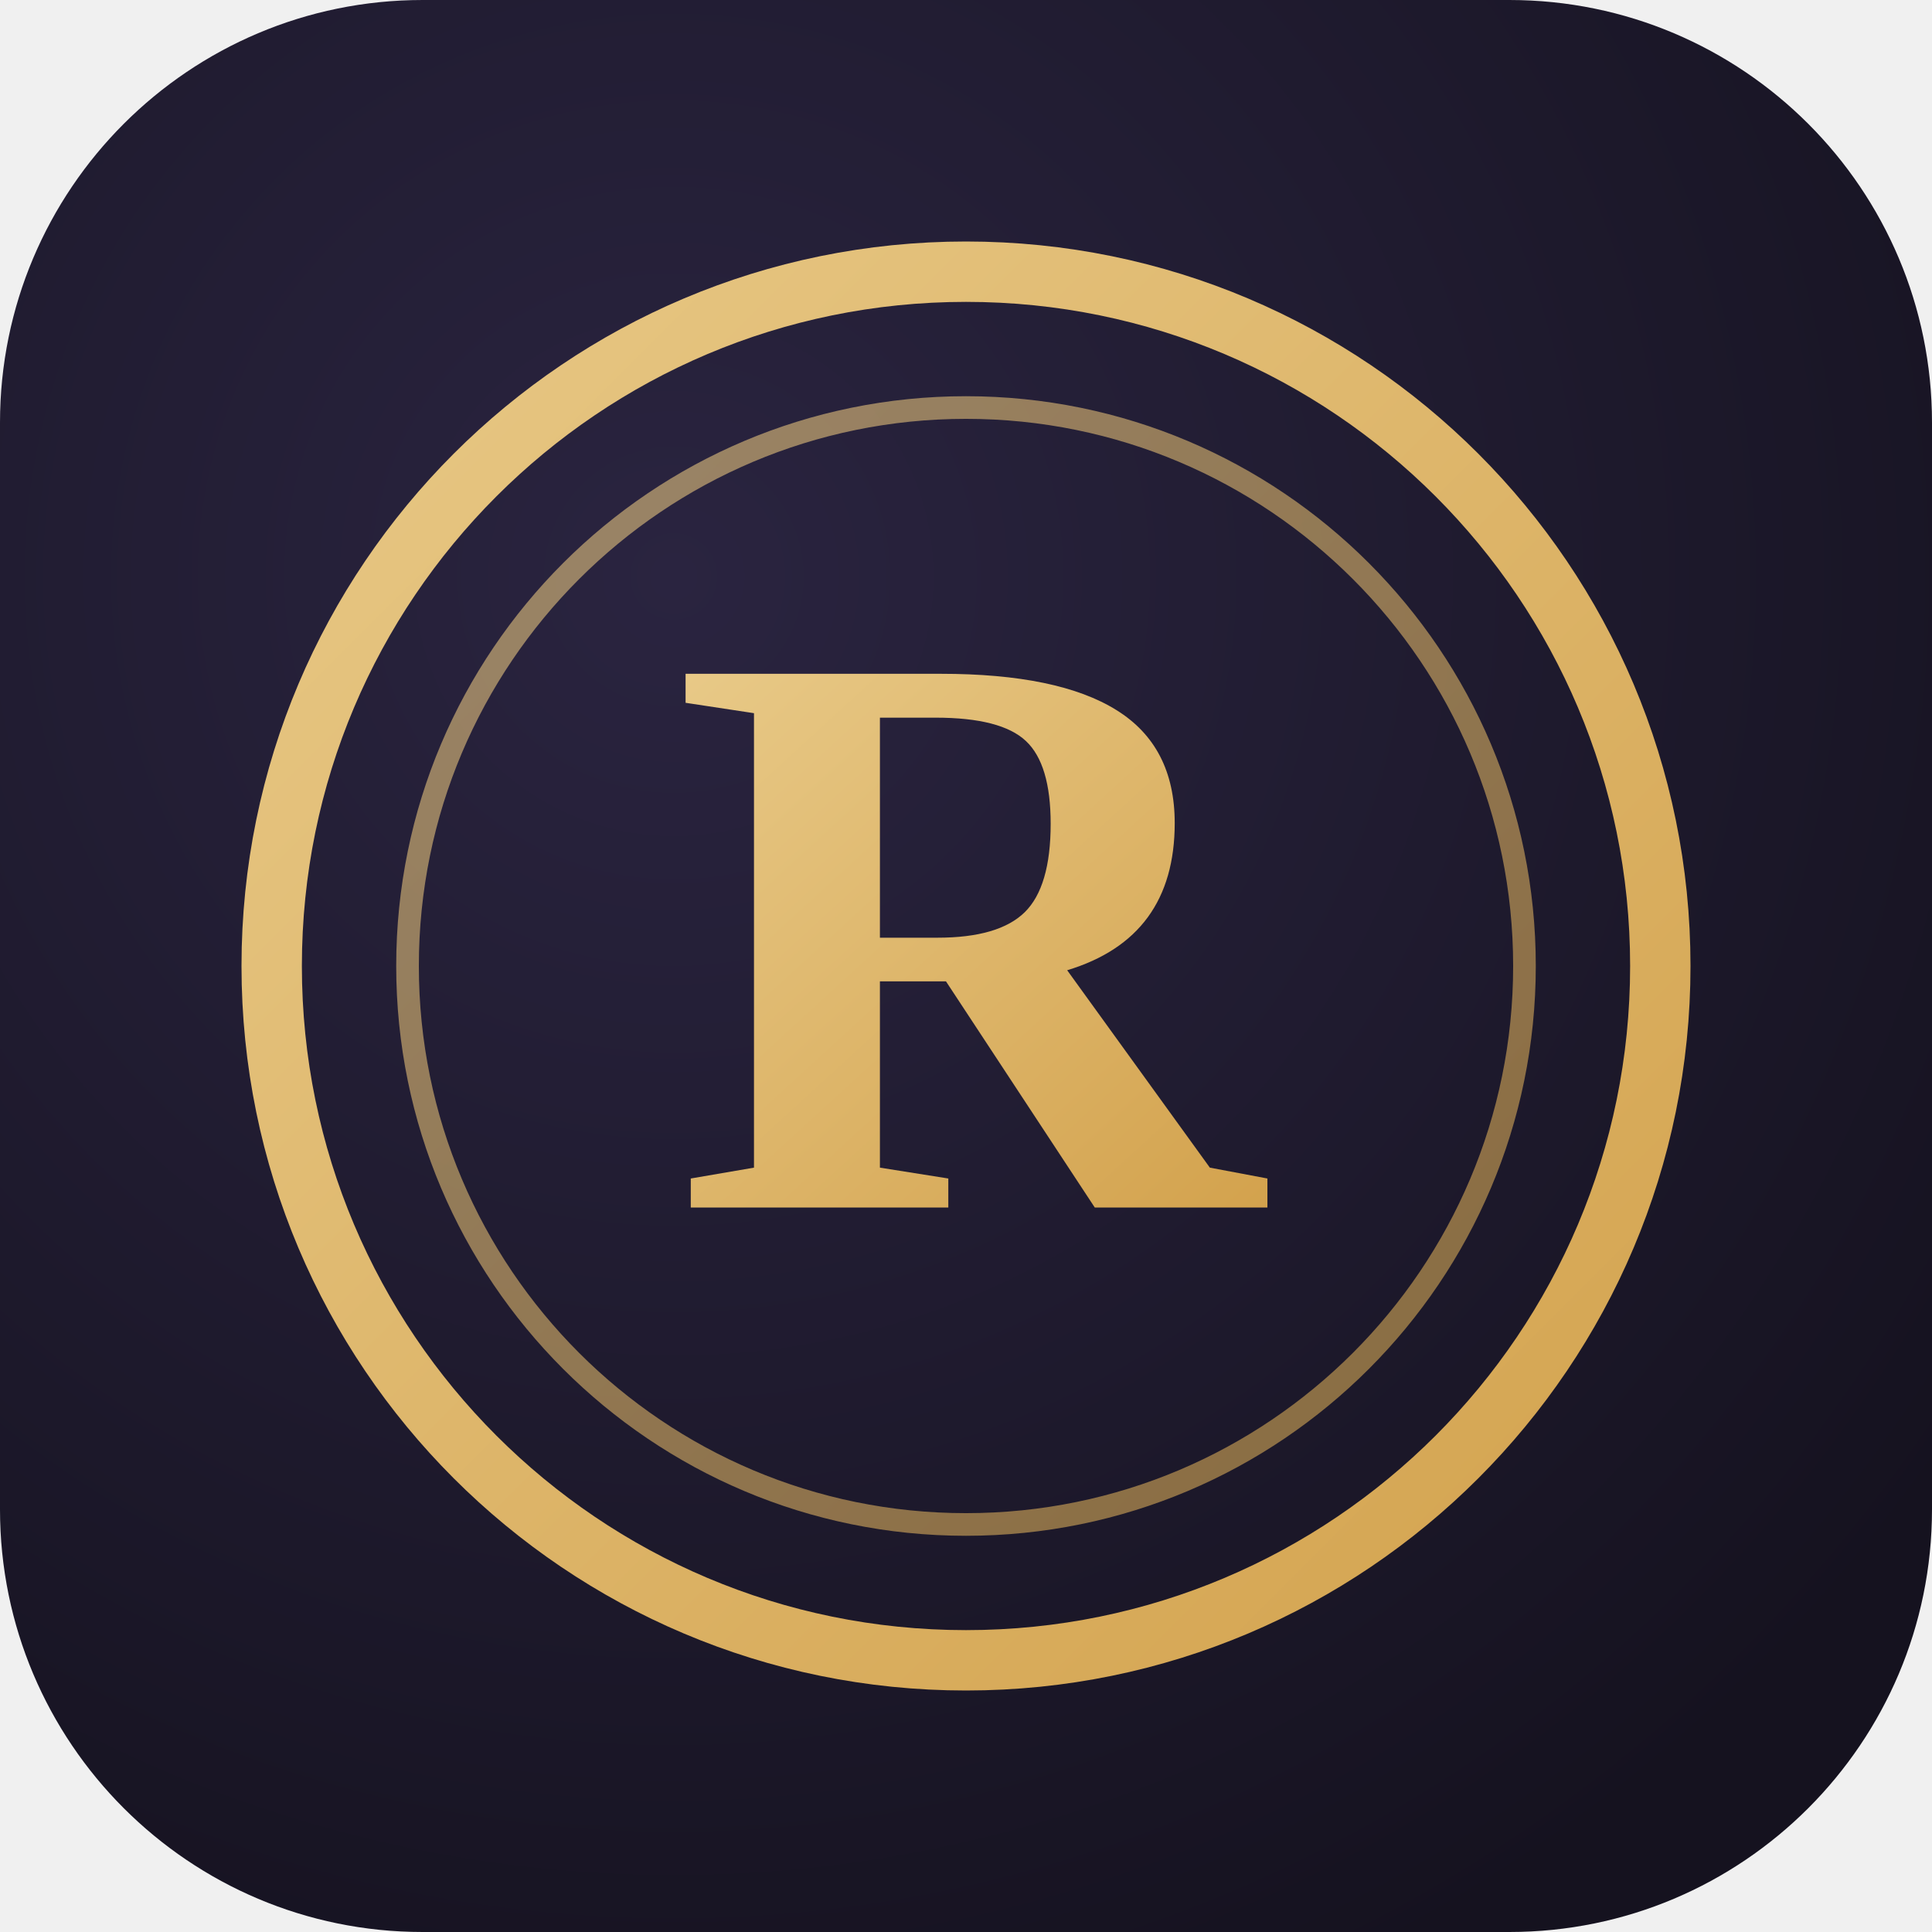
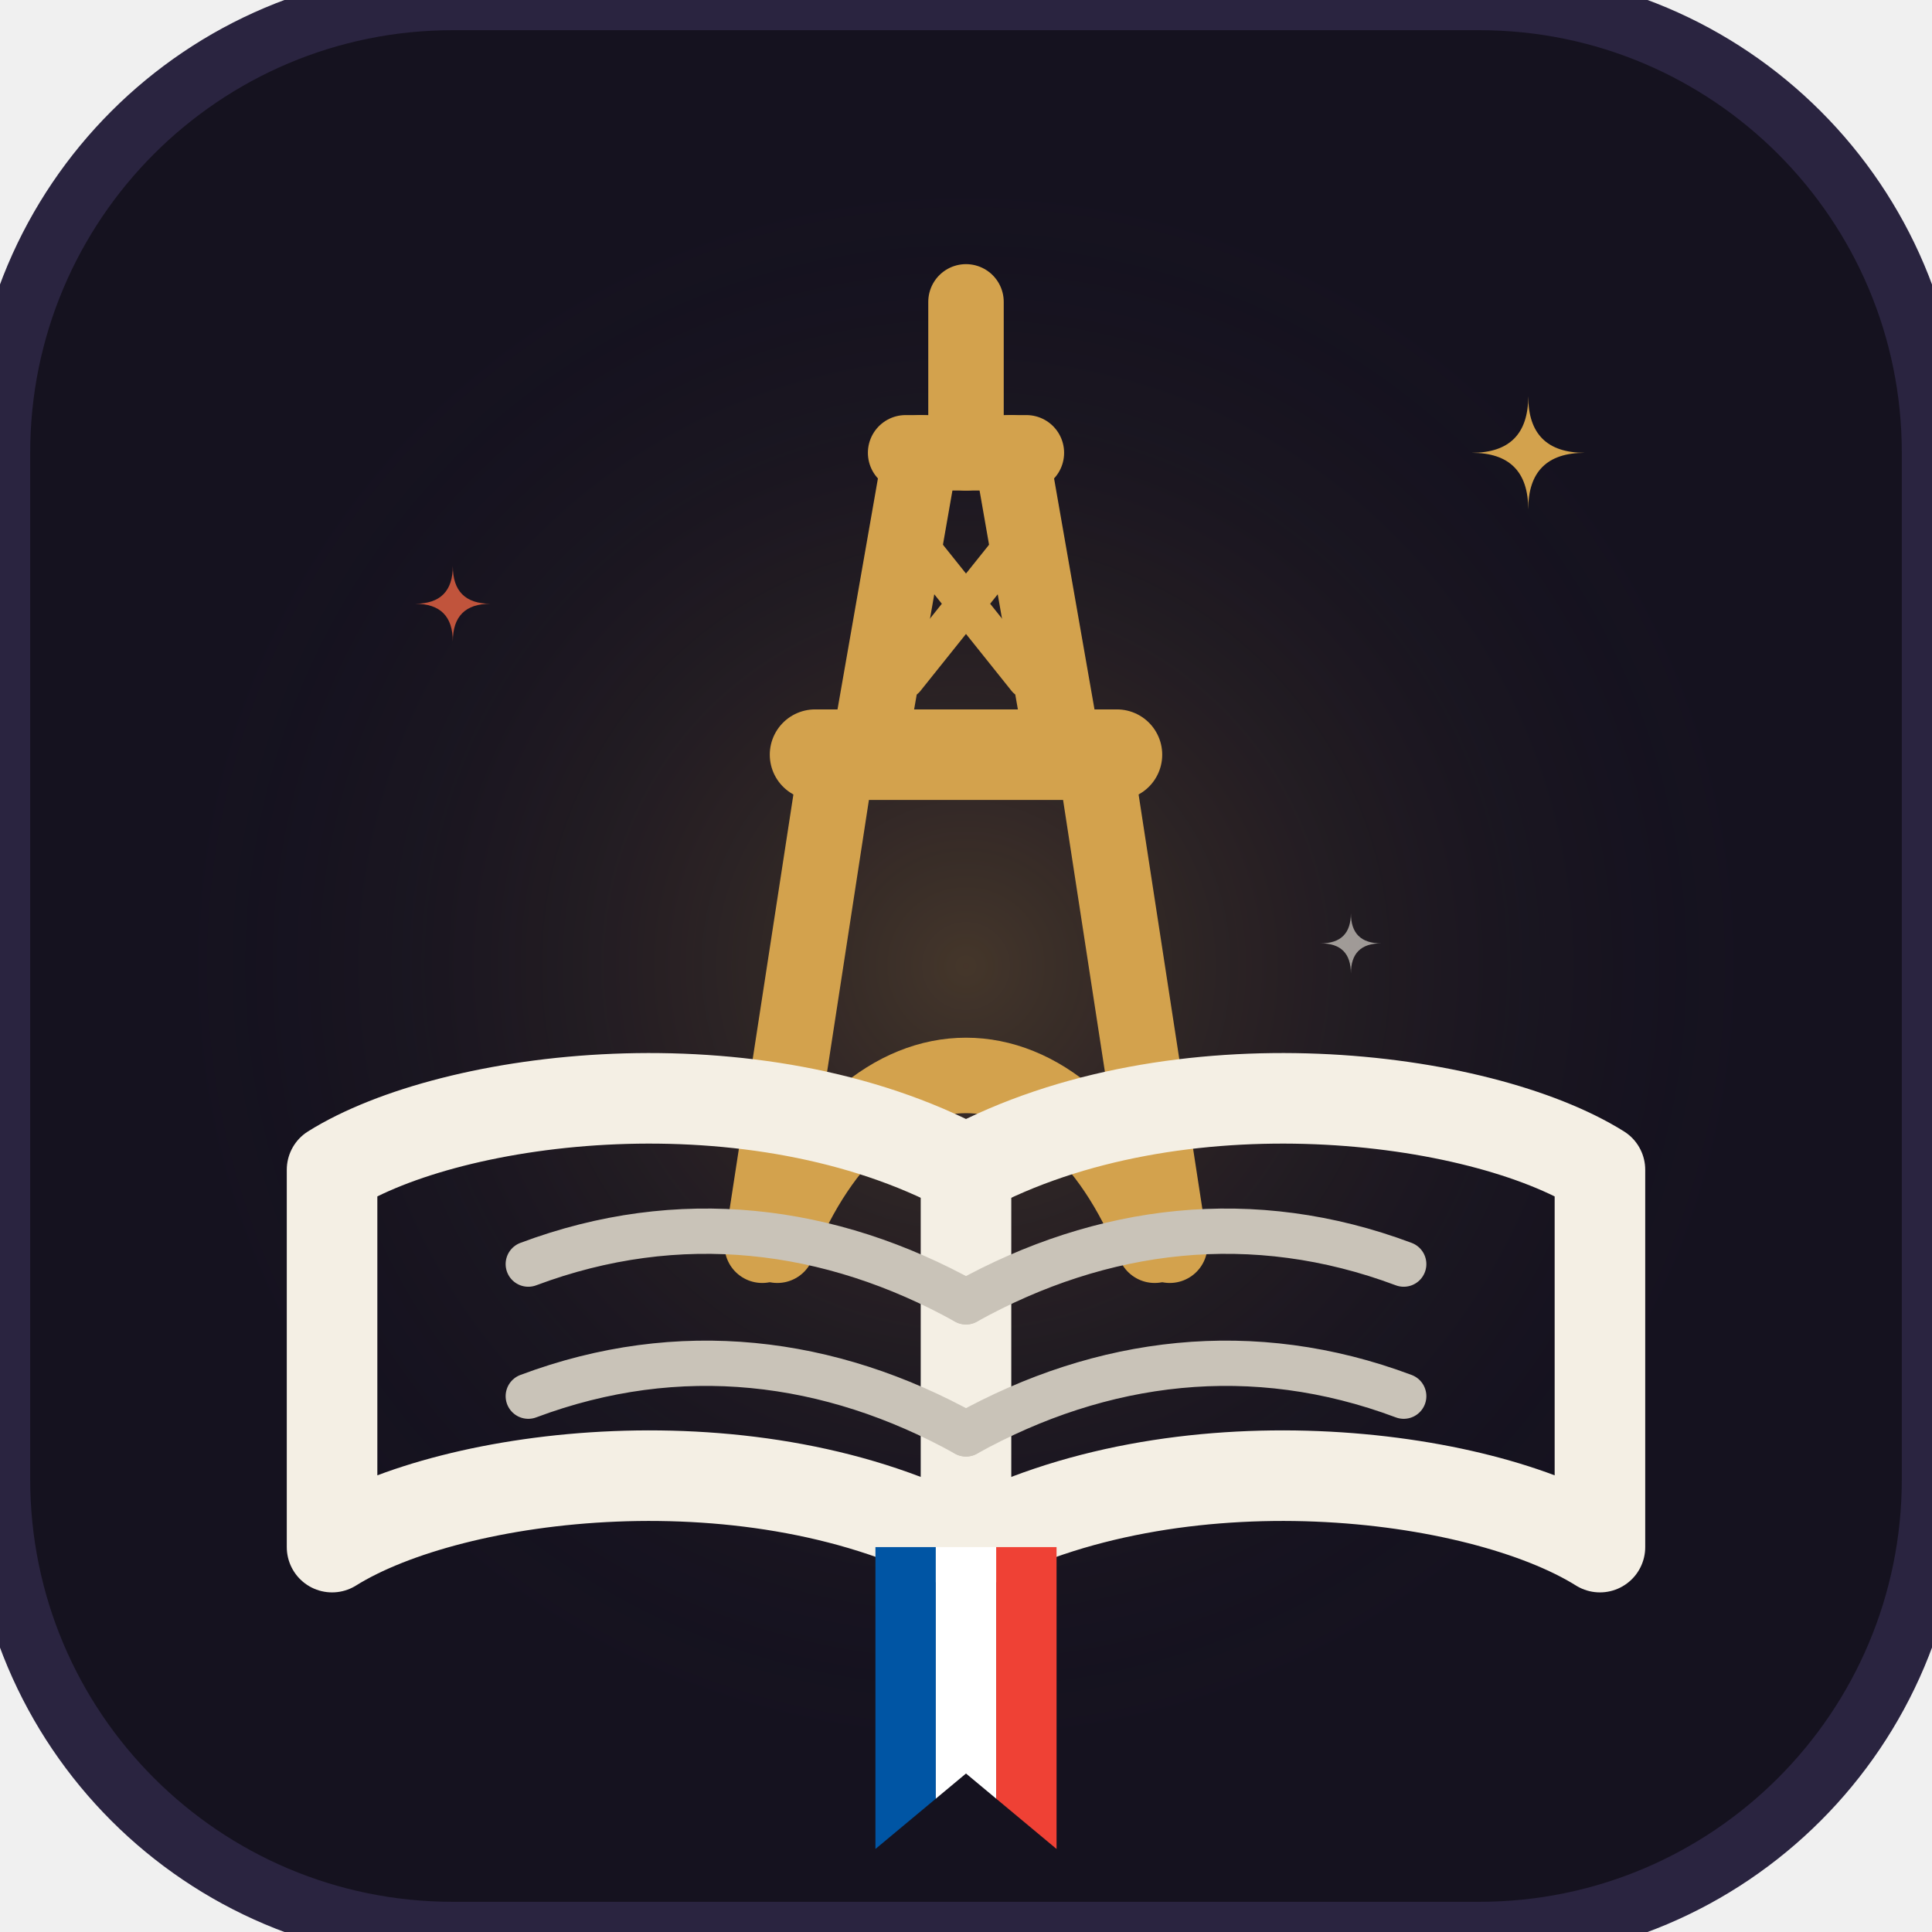
- <svg xmlns="http://www.w3.org/2000/svg" viewBox="0 0 128 128">
+ <svg xmlns="http://www.w3.org/2000/svg" viewBox="0 0 512 512" width="100%" height="100%">
  <defs>
-     <radialGradient id="bg" cx="35%" cy="30%" r="80%">
-       <stop offset="0%" stop-color="#2a2440" />
-       <stop offset="100%" stop-color="#15121f" />
+     <radialGradient id="glow" cx="50%" cy="50%" r="50%">
+       <stop offset="0%" stop-color="#d3a24d" stop-opacity="0.25" />
+       <stop offset="100%" stop-color="#15121f" stop-opacity="0" />
    </radialGradient>
-     <linearGradient id="gold" x1="0%" y1="0%" x2="100%" y2="100%">
-       <stop offset="0%" stop-color="#e8c987" />
-       <stop offset="100%" stop-color="#d3a24d" />
-     </linearGradient>
+     <clipPath id="ribbon-clip">
+       <polygon points="232,410 280,410 280,490 256,470 232,490" />
+     </clipPath>
  </defs>
-   <rect width="128" height="128" rx="28" fill="url(#bg)" />
-   <circle cx="64" cy="64" r="46" fill="none" stroke="url(#gold)" stroke-width="4" />
-   <circle cx="64" cy="64" r="37" fill="none" stroke="url(#gold)" stroke-width="1.5" opacity="0.6" />
-   <text x="64" y="80" font-family="Georgia, 'Times New Roman', serif" font-size="54" font-weight="600" text-anchor="middle" fill="url(#gold)">R</text>
+   <rect width="512" height="512" rx="120" fill="#15121f" />
+   <rect width="512" height="512" rx="120" fill="none" stroke="#2a2440" stroke-width="16" />
+   <circle cx="256" cy="256" r="220" fill="url(#glow)" />
+   <g fill="none" stroke="#d3a24d" stroke-width="20" stroke-linecap="round" stroke-linejoin="round">
+     <line x1="256" y1="80" x2="256" y2="120" />
+     <line x1="240" y1="120" x2="272" y2="120" />
+     <path d="M 244 120 L 230 200 M 268 120 L 282 200" />
+     <path d="M 240 140 L 272 180 M 272 140 L 240 180" stroke-width="10" />
+     <line x1="216" y1="200" x2="296" y2="200" stroke-width="24" />
+     <path d="M 222 200 L 202 330 M 290 200 L 310 330" />
+     <path d="M 206 330 C 230 270 282 270 306 330" />
+   </g>
+   <g fill="none" stroke="#f4efe4" stroke-width="24" stroke-linecap="round" stroke-linejoin="round">
+     <path d="M 256 410 C 200 380 120 390 88 410 L 88 310 C 120 290 200 280 256 310 C 312 280 392 290 424 310 L 424 410 C 392 390 312 380 256 410 Z" />
+     <line x1="256" y1="310" x2="256" y2="410" />
+     <path d="M 140 335 C 180 320 220 325 256 345" stroke-width="12" stroke="#c9c3b8" />
+     <path d="M 140 370 C 180 355 220 360 256 380" stroke-width="12" stroke="#c9c3b8" />
+     <path d="M 372 335 C 332 320 292 325 256 345" stroke-width="12" stroke="#c9c3b8" />
+     <path d="M 372 370 C 332 355 292 360 256 380" stroke-width="12" stroke="#c9c3b8" />
+   </g>
+   <g clip-path="url(#ribbon-clip)">
+     <rect x="232" y="408" width="16" height="85" fill="#0055A4" />
+     <rect x="248" y="408" width="16" height="85" fill="#FFFFFF" />
+     <rect x="264" y="408" width="16" height="85" fill="#EF4135" />
+   </g>
+   <path d="M 110 160 Q 120 160 120 150 Q 120 160 130 160 Q 120 160 120 170 Q 120 160 110 160 Z" fill="#c1543c" />
+   <path d="M 390 120 Q 405 120 405 105 Q 405 120 420 120 Q 405 120 405 135 Q 405 120 390 120 Z" fill="#d3a24d" />
+   <path d="M 350 250 Q 358 250 358 242 Q 358 250 366 250 Q 358 250 358 258 Q 358 250 350 250 Z" fill="#f4efe4" opacity="0.6" />
</svg>
